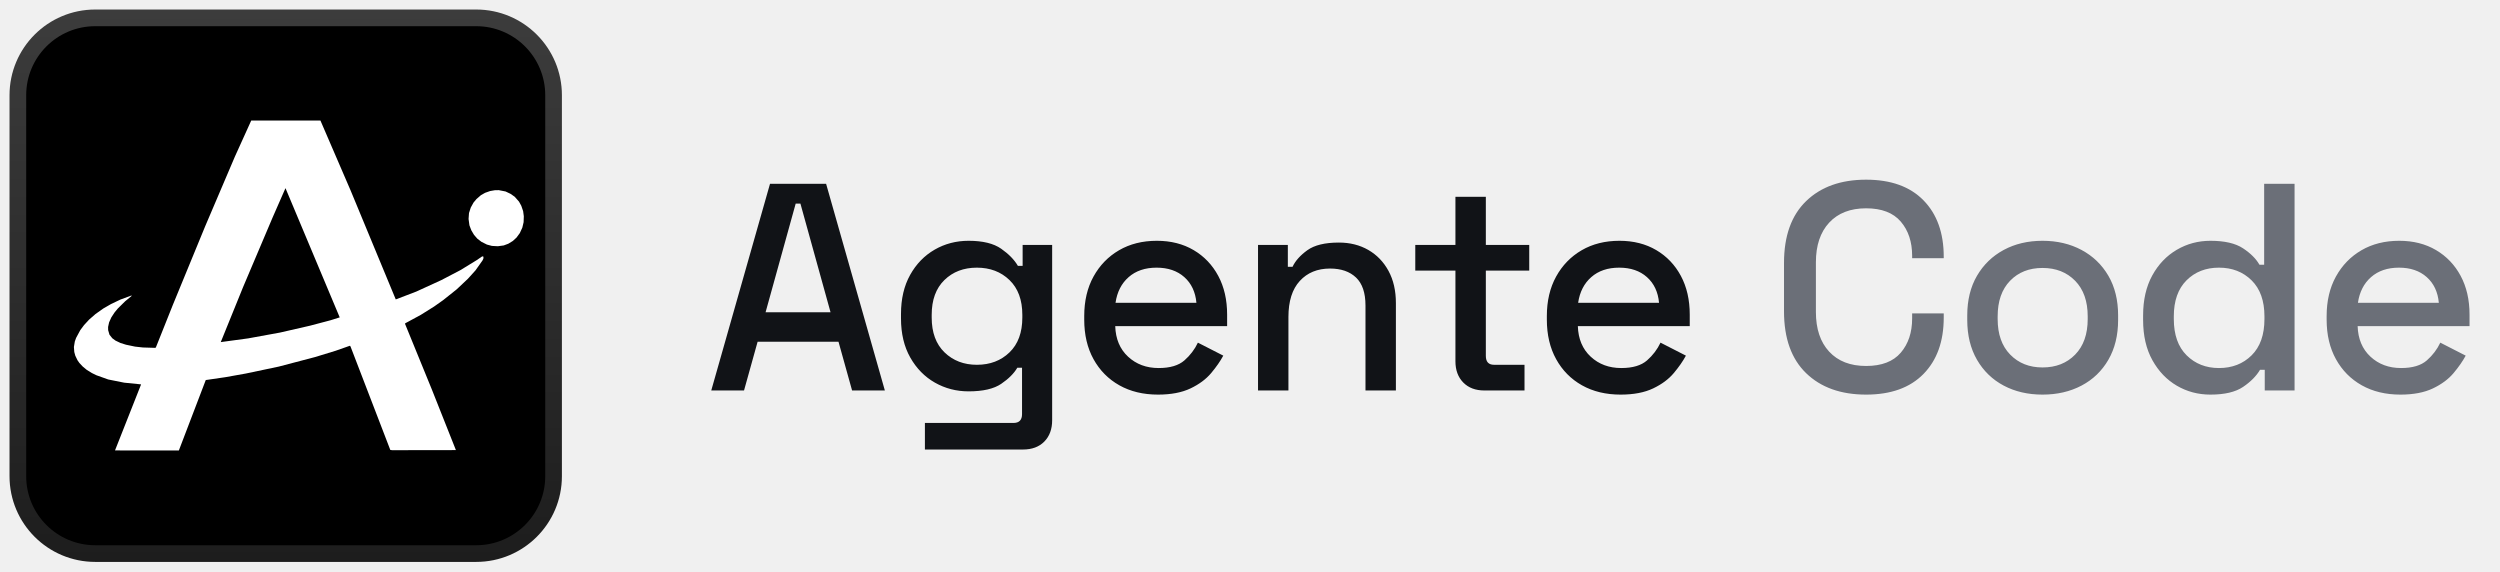
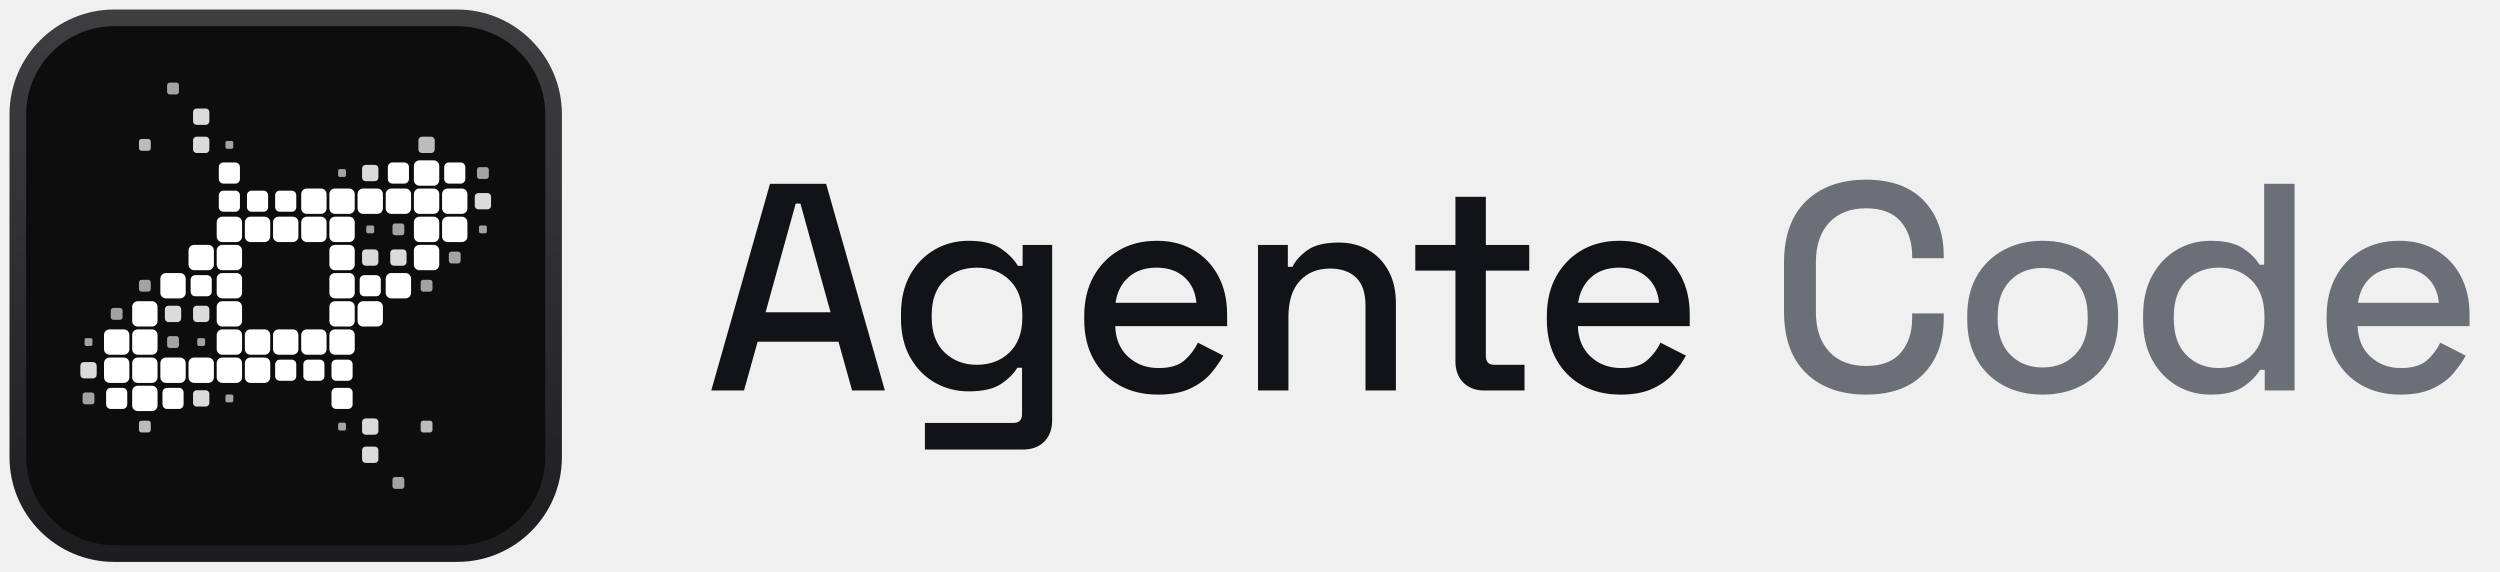
<svg xmlns="http://www.w3.org/2000/svg" width="525" height="120">
  <defs>
    <linearGradient id="rim" x1="0" y1="0" x2="0" y2="1" gradientUnits="userSpaceOnUse" gradientTransform="matrix(116 0 0 116 2 2)">
-       <stop offset="0" stop-color="#3c3c3c" />
-       <stop offset="1" stop-color="#1d1d1d" />
+       <stop offset="0" stop-color="#3e3e40" />
+       <stop offset="1" stop-color="#1d1d1f" />
    </linearGradient>
  </defs>
-   <path fill="url(#rim)" stroke="none" d="M 20 2 L 100 2 C 109.941 2 118 10.059 118 20 L 118 100 C 118 109.941 109.941 118 100 118 L 20 118 C 10.059 118 2 109.941 2 100 L 2 20 C 2 10.059 10.059 2 20 2 Z" />
-   <path fill="#000000" stroke="none" d="M 20 5.5 L 100 5.5 C 108.008 5.5 114.5 11.992 114.5 20 L 114.5 100 C 114.5 108.008 108.008 114.5 100 114.5 L 20 114.5 C 11.992 114.5 5.5 108.008 5.5 100 L 5.5 20 C 5.5 11.992 11.992 5.5 20 5.5 Z" />
-   <path fill="#ffffff" fill-rule="evenodd" stroke="none" d="M 52.76 25.31 L 67.29 25.31 L 73.65 40.05 L 83.11 62.88 L 87.42 61.23 L 92.68 58.82 L 96.7 56.72 L 100.14 54.61 L 101.2 53.88 L 101.39 53.83 L 101.53 53.92 L 101.51 54.31 L 101.33 54.69 L 99.86 56.77 L 98.28 58.52 L 95.93 60.74 L 93.06 63.03 L 91.15 64.38 L 88.37 66.12 L 85.12 67.88 L 85.05 67.99 L 90.68 81.77 L 95.74 94.52 L 82.34 94.54 L 81.96 94.48 L 73.65 72.87 L 73.54 72.64 L 73.44 72.62 L 70.48 73.66 L 66.17 74.98 L 58.52 76.99 L 51.63 78.44 L 47.32 79.21 L 43.21 79.81 L 37.56 94.6 L 24.15 94.59 L 29.63 80.72 L 26.08 80.36 L 22.73 79.69 L 20.24 78.8 L 19.28 78.33 L 18.23 77.68 L 17.39 76.99 L 16.67 76.22 L 16.27 75.65 L 15.81 74.69 L 15.6 73.92 L 15.52 72.87 L 15.71 71.72 L 15.98 70.96 L 16.86 69.33 L 17.64 68.28 L 18.71 67.12 L 20.05 65.95 L 21.67 64.8 L 23.3 63.86 L 25.31 62.9 L 27.61 62.05 L 27.64 62.15 L 26.27 63.28 L 24.74 64.79 L 24.07 65.6 L 23.38 66.65 L 22.91 67.7 L 22.7 68.66 L 22.71 69.33 L 22.99 70.29 L 23.59 71.04 L 24.26 71.53 L 25.31 72.03 L 26.46 72.39 L 28.37 72.79 L 30 72.97 L 32.58 73.05 L 32.73 72.97 L 36.28 64.07 L 43.09 47.51 L 49.33 32.88 Z M 59.95 39.51 L 57.24 45.69 L 51.03 60.33 L 46.36 71.84 L 52.11 71.06 L 58.8 69.84 L 65.12 68.39 L 69.43 67.25 L 71.34 66.65 Z M 103.89 39.95 L 104.74 39.93 L 106.17 40.21 L 107.22 40.71 L 108.09 41.32 L 108.99 42.34 L 109.47 43.21 L 109.86 44.35 L 110 45.41 L 109.96 46.65 L 109.69 47.8 L 109.16 48.95 L 108.47 49.89 L 107.7 50.6 L 106.75 51.18 L 105.79 51.54 L 104.55 51.71 L 103.3 51.64 L 102.25 51.36 L 101.1 50.78 L 100.24 50.12 L 99.55 49.33 L 98.98 48.37 L 98.58 47.32 L 98.4 45.98 L 98.49 44.74 L 98.86 43.59 L 99.44 42.54 L 100.05 41.81 L 101 40.98 L 101.87 40.49 L 102.92 40.12 Z" />
+   <path fill="url(#rim)" stroke="none" d="M 24 2 L 96 2 C 108.15 2 118 11.85 118 24 L 118 96 C 118 108.15 108.15 118 96 118 L 24 118 C 11.85 118 2 108.15 2 96 L 2 24 C 2 11.85 11.85 2 24 2 Z" />
+   <path fill="#0d0d0e" stroke="none" d="M 24 5.5 L 96 5.5 C 106.217 5.5 114.5 13.783 114.5 24 L 114.5 96 C 114.5 106.217 106.217 114.5 96 114.5 L 24 114.5 C 13.783 114.5 5.5 106.217 5.5 96 L 5.5 24 C 5.5 13.783 13.783 5.5 24 5.5 Z" />
+   <g transform="matrix(0.87 0 0 0.87 7.8 7.8)">
+     <path fill="#ffffff" fill-opacity="0.62" stroke="none" d="M 32 10.97 L 33.6 10.97 C 33.767 10.97 33.927 11.036 34.045 11.155 C 34.164 11.273 34.23 11.433 34.23 11.6 L 34.23 13.2 C 34.23 13.367 34.164 13.527 34.045 13.645 C 33.927 13.764 33.767 13.83 33.6 13.83 L 32 13.83 C 31.652 13.83 31.37 13.548 31.37 13.2 L 31.37 11.6 C 31.37 11.252 31.652 10.97 32 10.97 Z" />
+     <path fill="#ffffff" fill-opacity="0.85" stroke="none" d="M 38.5 17.23 L 40.7 17.23 C 41.18 17.23 41.57 17.62 41.57 18.1 L 41.57 20.3 C 41.57 20.78 41.18 21.17 40.7 21.17 L 38.5 21.17 C 38.02 21.17 37.63 20.78 37.63 20.3 L 37.63 18.1 C 37.63 17.62 38.02 17.23 38.5 17.23 Z" />
+     <path fill="#ffffff" fill-opacity="0.72" stroke="none" d="M 25.2 24.57 L 26.8 24.57 C 27.148 24.57 27.43 24.852 27.43 25.2 L 27.43 26.8 C 27.43 27.148 27.148 27.43 26.8 27.43 L 25.2 27.43 C 24.852 27.43 24.57 27.148 24.57 26.8 L 24.57 25.2 C 24.57 24.852 24.852 24.57 25.2 24.57 Z" />
+     <path fill="#ffffff" fill-opacity="0.85" stroke="none" d="M 38.5 24.03 L 40.7 24.03 C 41.18 24.03 41.57 24.42 41.57 24.9 L 41.57 27.1 C 41.57 27.58 41.18 27.97 40.7 27.97 L 38.5 27.97 C 38.02 27.97 37.63 27.58 37.63 27.1 L 37.63 24.9 C 37.63 24.42 38.02 24.03 38.5 24.03 Z" />
+     <path fill="#ffffff" fill-opacity="0.62" stroke="none" d="M 45.87 25.05 L 46.93 25.05 C 47.162 25.05 47.35 25.238 47.35 25.47 L 47.35 26.53 C 47.35 26.762 47.162 26.95 46.93 26.95 L 45.87 26.95 C 45.638 26.95 45.45 26.762 45.45 26.53 L 45.45 25.47 C 45.45 25.238 45.638 25.05 45.87 25.05 Z" />
+     <path fill="#ffffff" fill-opacity="0.72" stroke="none" d="M 92.9 24.03 L 95.1 24.03 C 95.331 24.03 95.552 24.122 95.715 24.285 C 95.878 24.448 95.97 24.669 95.97 24.9 L 95.97 27.1 C 95.97 27.331 95.878 27.552 95.715 27.715 C 95.552 27.878 95.331 27.97 95.1 27.97 L 92.9 27.97 C 92.669 27.97 92.448 27.878 92.285 27.715 C 92.122 27.552 92.03 27.331 92.03 27.1 L 92.03 24.9 C 92.03 24.669 92.122 24.448 92.285 24.285 C 92.448 24.122 92.669 24.03 92.9 24.03 Z" />
+     <path fill="#ffffff" stroke="none" d="M 44.97 30.25 L 47.83 30.25 C 48.449 30.25 48.95 30.751 48.95 31.37 L 48.95 34.23 C 48.95 34.849 48.449 35.35 47.83 35.35 L 44.97 35.35 C 44.351 35.35 43.85 34.849 43.85 34.23 L 43.85 31.37 C 43.85 30.751 44.351 30.25 44.97 30.25 Z" />
+     <path fill="#ffffff" fill-opacity="0.62" stroke="none" d="M 73.07 31.85 L 74.13 31.85 C 74.362 31.85 74.55 32.038 74.55 32.27 L 74.55 33.33 C 74.55 33.562 74.362 33.75 74.13 33.75 L 73.07 33.75 C 72.838 33.75 72.65 33.562 72.65 33.33 L 72.65 32.27 C 72.65 32.038 72.838 31.85 73.07 31.85 Z" />
+     <path fill="#ffffff" fill-opacity="0.85" stroke="none" d="M 79.3 30.83 L 81.5 30.83 C 81.731 30.83 81.952 30.922 82.115 31.085 C 82.278 31.248 82.37 31.469 82.37 31.7 L 82.37 33.9 C 82.37 34.131 82.278 34.352 82.115 34.515 C 81.952 34.678 81.731 34.77 81.5 34.77 L 79.3 34.77 C 79.069 34.77 78.848 34.678 78.685 34.515 C 78.522 34.352 78.43 34.131 78.43 33.9 L 78.43 31.7 C 78.43 31.469 78.522 31.248 78.685 31.085 C 78.848 30.922 79.069 30.83 79.3 30.83 Z" />
+     <path fill="#ffffff" stroke="none" d="M 85.77 30.25 L 88.63 30.25 C 88.927 30.25 89.212 30.368 89.422 30.578 C 89.632 30.788 89.75 31.073 89.75 31.37 L 89.75 34.23 C 89.75 34.527 89.632 34.812 89.422 35.022 C 89.212 35.232 88.927 35.35 88.63 35.35 L 85.77 35.35 C 85.473 35.35 85.188 35.232 84.978 35.022 C 84.768 34.812 84.65 34.527 84.65 34.23 L 84.65 31.37 C 84.65 31.073 84.768 30.788 84.978 30.578 C 85.188 30.368 85.473 30.25 85.77 30.25 Z" />
+     <path fill="#ffffff" stroke="none" d="M 92.29 29.74 L 95.71 29.74 C 96.456 29.74 97.06 30.344 97.06 31.09 L 97.06 34.51 C 97.06 35.256 96.456 35.86 95.71 35.86 L 92.29 35.86 C 91.544 35.86 90.94 35.256 90.94 34.51 L 90.94 31.09 C 90.94 30.344 91.544 29.74 92.29 29.74 Z" />
+     <path fill="#ffffff" stroke="none" d="M 99.37 30.25 L 102.23 30.25 C 102.527 30.25 102.812 30.368 103.022 30.578 C 103.232 30.788 103.35 31.073 103.35 31.37 L 103.35 34.23 C 103.35 34.527 103.232 34.812 103.022 35.022 C 102.812 35.232 102.527 35.35 102.23 35.35 L 99.37 35.35 C 99.073 35.35 98.788 35.232 98.578 35.022 C 98.368 34.812 98.25 34.527 98.25 34.23 L 98.25 31.37 C 98.25 31.073 98.368 30.788 98.578 30.578 C 98.788 30.368 99.073 30.25 99.37 30.25 Z" />
+     <path fill="#ffffff" fill-opacity="0.62" stroke="none" d="M 106.8 31.37 L 108.4 31.37 C 108.748 31.37 109.03 31.652 109.03 32 L 109.03 33.6 C 109.03 33.948 108.748 34.23 108.4 34.23 L 106.8 34.23 C 106.452 34.23 106.17 33.948 106.17 33.6 L 106.17 32 C 106.17 31.652 106.452 31.37 106.8 31.37 Z" />
+     <path fill="#ffffff" stroke="none" d="M 44.97 37.05 L 47.83 37.05 C 48.449 37.05 48.95 37.551 48.95 38.17 L 48.95 41.03 C 48.95 41.649 48.449 42.15 47.83 42.15 L 44.97 42.15 C 44.351 42.15 43.85 41.649 43.85 41.03 L 43.85 38.17 C 43.85 37.551 44.351 37.05 44.97 37.05 Z" />
+     <path fill="#ffffff" stroke="none" d="M 51.77 37.05 L 54.63 37.05 C 55.249 37.05 55.75 37.551 55.75 38.17 L 55.75 41.03 C 55.75 41.649 55.249 42.15 54.63 42.15 L 51.77 42.15 C 51.151 42.15 50.65 41.649 50.65 41.03 L 50.65 38.17 C 50.65 37.551 51.151 37.05 51.77 37.05 Z" />
+     <path fill="#ffffff" stroke="none" d="M 58.57 37.05 L 61.43 37.05 C 62.049 37.05 62.55 37.551 62.55 38.17 L 62.55 41.03 C 62.55 41.649 62.049 42.15 61.43 42.15 L 58.57 42.15 C 57.951 42.15 57.45 41.649 57.45 41.03 L 57.45 38.17 C 57.45 37.551 57.951 37.05 58.57 37.05 Z" />
+     <path fill="#ffffff" stroke="none" d="M 65.09 36.54 L 68.51 36.54 C 69.256 36.54 69.86 37.144 69.86 37.89 L 69.86 41.31 C 69.86 42.056 69.256 42.66 68.51 42.66 L 65.09 42.66 C 64.732 42.66 64.389 42.518 64.135 42.265 C 63.882 42.011 63.74 41.668 63.74 41.31 L 63.74 37.89 C 63.74 37.532 63.882 37.189 64.135 36.935 C 64.389 36.682 64.732 36.54 65.09 36.54 Z" />
+     <path fill="#ffffff" stroke="none" d="M 71.89 36.54 L 75.31 36.54 C 76.056 36.54 76.66 37.144 76.66 37.89 L 76.66 41.31 C 76.66 42.056 76.056 42.66 75.31 42.66 L 71.89 42.66 C 71.144 42.66 70.54 42.056 70.54 41.31 L 70.54 37.89 C 70.54 37.144 71.144 36.54 71.89 36.54 Z" />
+     <path fill="#ffffff" stroke="none" d="M 78.69 36.54 L 82.11 36.54 C 82.856 36.54 83.46 37.144 83.46 37.89 L 83.46 41.31 C 83.46 42.056 82.856 42.66 82.11 42.66 L 78.69 42.66 C 77.944 42.66 77.34 42.056 77.34 41.31 L 77.34 37.89 C 77.34 37.144 77.944 36.54 78.69 36.54 Z" />
+     <path fill="#ffffff" stroke="none" d="M 85.49 36.54 L 88.91 36.54 C 89.656 36.54 90.26 37.144 90.26 37.89 L 90.26 41.31 C 90.26 42.056 89.656 42.66 88.91 42.66 L 85.49 42.66 C 84.744 42.66 84.14 42.056 84.14 41.31 L 84.14 37.89 C 84.14 37.144 84.744 36.54 85.49 36.54 Z" />
+     <path fill="#ffffff" stroke="none" d="M 92.29 36.54 L 95.71 36.54 C 96.456 36.54 97.06 37.144 97.06 37.89 L 97.06 41.31 C 97.06 42.056 96.456 42.66 95.71 42.66 L 92.29 42.66 C 91.544 42.66 90.94 42.056 90.94 41.31 L 90.94 37.89 C 90.94 37.144 91.544 36.54 92.29 36.54 Z" />
+     <path fill="#ffffff" stroke="none" d="M 99.09 36.54 L 102.51 36.54 C 103.256 36.54 103.86 37.144 103.86 37.89 L 103.86 41.31 C 103.86 42.056 103.256 42.66 102.51 42.66 L 99.09 42.66 C 98.344 42.66 97.74 42.056 97.74 41.31 L 97.74 37.89 C 97.74 37.144 98.344 36.54 99.09 36.54 Z" />
+     <path fill="#ffffff" fill-opacity="0.85" stroke="none" d="M 106.5 37.63 L 108.7 37.63 C 108.931 37.63 109.152 37.722 109.315 37.885 C 109.478 38.048 109.57 38.269 109.57 38.5 L 109.57 40.7 C 109.57 40.931 109.478 41.152 109.315 41.315 C 109.152 41.478 108.931 41.57 108.7 41.57 L 106.5 41.57 C 106.269 41.57 106.048 41.478 105.885 41.315 C 105.722 41.152 105.63 40.931 105.63 40.7 L 105.63 38.5 C 105.63 38.269 105.722 38.048 105.885 37.885 C 106.048 37.722 106.269 37.63 106.5 37.63 Z" />
+     <path fill="#ffffff" stroke="none" d="M 44.69 43.34 L 48.11 43.34 C 48.856 43.34 49.46 43.944 49.46 44.69 L 49.46 48.11 C 49.46 48.856 48.856 49.46 48.11 49.46 L 44.69 49.46 C 43.944 49.46 43.34 48.856 43.34 48.11 L 43.34 44.69 C 43.34 43.944 43.944 43.34 44.69 43.34 Z" />
+     <path fill="#ffffff" stroke="none" d="M 51.49 43.34 L 54.91 43.34 C 55.656 43.34 56.26 43.944 56.26 44.69 L 56.26 48.11 C 56.26 48.856 55.656 49.46 54.91 49.46 L 51.49 49.46 C 50.744 49.46 50.14 48.856 50.14 48.11 L 50.14 44.69 C 50.14 43.944 50.744 43.34 51.49 43.34 Z" />
+     <path fill="#ffffff" stroke="none" d="M 58.29 43.34 L 61.71 43.34 C 62.456 43.34 63.06 43.944 63.06 44.69 L 63.06 48.11 C 63.06 48.856 62.456 49.46 61.71 49.46 L 58.29 49.46 C 57.544 49.46 56.94 48.856 56.94 48.11 L 56.94 44.69 C 56.94 43.944 57.544 43.34 58.29 43.34 Z" />
+     <path fill="#ffffff" stroke="none" d="M 65.09 43.34 L 68.51 43.34 C 69.256 43.34 69.86 43.944 69.86 44.69 L 69.86 48.11 C 69.86 48.856 69.256 49.46 68.51 49.46 L 65.09 49.46 C 64.732 49.46 64.389 49.318 64.135 49.065 C 63.882 48.811 63.74 48.468 63.74 48.11 L 63.74 44.69 C 63.74 44.332 63.882 43.989 64.135 43.735 C 64.389 43.482 64.732 43.34 65.09 43.34 Z" />
+     <path fill="#ffffff" stroke="none" d="M 71.89 43.34 L 75.31 43.34 C 76.056 43.34 76.66 43.944 76.66 44.69 L 76.66 48.11 C 76.66 48.856 76.056 49.46 75.31 49.46 L 71.89 49.46 C 71.144 49.46 70.54 48.856 70.54 48.11 L 70.54 44.69 C 70.54 43.944 71.144 43.34 71.89 43.34 Z" />
+     <path fill="#ffffff" fill-opacity="0.62" stroke="none" d="M 79.87 45.45 L 80.93 45.45 C 81.162 45.45 81.35 45.638 81.35 45.87 L 81.35 46.93 C 81.35 47.162 81.162 47.35 80.93 47.35 L 79.87 47.35 C 79.638 47.35 79.45 47.162 79.45 46.93 L 79.45 45.87 C 79.45 45.638 79.638 45.45 79.87 45.45 Z" />
+     <path fill="#ffffff" fill-opacity="0.62" stroke="none" d="M 86.4 44.97 L 88 44.97 C 88.348 44.97 88.63 45.252 88.63 45.6 L 88.63 47.2 C 88.63 47.548 88.348 47.83 88 47.83 L 86.4 47.83 C 86.052 47.83 85.77 47.548 85.77 47.2 L 85.77 45.6 C 85.77 45.252 86.052 44.97 86.4 44.97 Z" />
+     <path fill="#ffffff" stroke="none" d="M 92.29 43.34 L 95.71 43.34 C 96.456 43.34 97.06 43.944 97.06 44.69 L 97.06 48.11 C 97.06 48.856 96.456 49.46 95.71 49.46 L 92.29 49.46 C 91.544 49.46 90.94 48.856 90.94 48.11 L 90.94 44.69 C 90.94 43.944 91.544 43.34 92.29 43.34 Z" />
+     <path fill="#ffffff" stroke="none" d="M 99.09 43.34 L 102.51 43.34 C 103.256 43.34 103.86 43.944 103.86 44.69 L 103.86 48.11 C 103.86 48.856 103.256 49.46 102.51 49.46 L 99.09 49.46 C 98.344 49.46 97.74 48.856 97.74 48.11 L 97.74 44.69 C 97.74 43.944 98.344 43.34 99.09 43.34 Z" />
+     <path fill="#ffffff" fill-opacity="0.62" stroke="none" d="M 107.07 45.45 L 108.13 45.45 C 108.362 45.45 108.55 45.638 108.55 45.87 L 108.55 46.93 C 108.55 47.162 108.362 47.35 108.13 47.35 L 107.07 47.35 C 106.838 47.35 106.65 47.162 106.65 46.93 L 106.65 45.87 C 106.65 45.638 106.838 45.45 107.07 45.45 Z" />
+     <path fill="#ffffff" stroke="none" d="M 37.89 50.14 L 41.31 50.14 C 42.056 50.14 42.66 50.744 42.66 51.49 L 42.66 54.91 C 42.66 55.656 42.056 56.26 41.31 56.26 L 37.89 56.26 C 37.144 56.26 36.54 55.656 36.54 54.91 L 36.54 51.49 C 36.54 50.744 37.144 50.14 37.89 50.14 Z" />
+     <path fill="#ffffff" stroke="none" d="M 44.69 50.14 L 48.11 50.14 C 48.856 50.14 49.46 50.744 49.46 51.49 L 49.46 54.91 C 49.46 55.656 48.856 56.26 48.11 56.26 L 44.69 56.26 C 43.944 56.26 43.34 55.656 43.34 54.91 L 43.34 51.49 C 43.34 50.744 43.944 50.14 44.69 50.14 Z" />
+     <path fill="#ffffff" stroke="none" d="M 71.89 50.14 L 75.31 50.14 C 76.056 50.14 76.66 50.744 76.66 51.49 L 76.66 54.91 C 76.66 55.656 76.056 56.26 75.31 56.26 L 71.89 56.26 C 71.144 56.26 70.54 55.656 70.54 54.91 L 70.54 51.49 C 70.54 50.744 71.144 50.14 71.89 50.14 Z" />
+     <path fill="#ffffff" fill-opacity="0.85" stroke="none" d="M 79.3 51.23 L 81.5 51.23 C 81.731 51.23 81.952 51.322 82.115 51.485 C 82.278 51.648 82.37 51.869 82.37 52.1 L 82.37 54.3 C 82.37 54.531 82.278 54.752 82.115 54.915 C 81.952 55.078 81.731 55.17 81.5 55.17 L 79.3 55.17 C 79.069 55.17 78.848 55.078 78.685 54.915 C 78.522 54.752 78.43 54.531 78.43 54.3 L 78.43 52.1 C 78.43 51.869 78.522 51.648 78.685 51.485 C 78.848 51.322 79.069 51.23 79.3 51.23 Z" />
+     <path fill="#ffffff" fill-opacity="0.85" stroke="none" d="M 86.1 51.23 L 88.3 51.23 C 88.531 51.23 88.752 51.322 88.915 51.485 C 89.078 51.648 89.17 51.869 89.17 52.1 L 89.17 54.3 C 89.17 54.531 89.078 54.752 88.915 54.915 C 88.752 55.078 88.531 55.17 88.3 55.17 L 86.1 55.17 C 85.869 55.17 85.648 55.078 85.485 54.915 C 85.322 54.752 85.23 54.531 85.23 54.3 L 85.23 52.1 C 85.23 51.869 85.322 51.648 85.485 51.485 C 85.648 51.322 85.869 51.23 86.1 51.23 Z" />
+     <path fill="#ffffff" stroke="none" d="M 92.29 50.14 L 95.71 50.14 C 96.456 50.14 97.06 50.744 97.06 51.49 L 97.06 54.91 C 97.06 55.656 96.456 56.26 95.71 56.26 L 92.29 56.26 C 91.544 56.26 90.94 55.656 90.94 54.91 L 90.94 51.49 C 90.94 50.744 91.544 50.14 92.29 50.14 Z" />
+     <path fill="#ffffff" fill-opacity="0.62" stroke="none" d="M 100 51.77 L 101.6 51.77 C 101.948 51.77 102.23 52.052 102.23 52.4 L 102.23 54 C 102.23 54.348 101.948 54.63 101.6 54.63 L 100 54.63 C 99.652 54.63 99.37 54.348 99.37 54 L 99.37 52.4 C 99.37 52.052 99.652 51.77 100 51.77 Z" />
+     <path fill="#ffffff" fill-opacity="0.62" stroke="none" d="M 25.2 58.57 L 26.8 58.57 C 27.148 58.57 27.43 58.852 27.43 59.2 L 27.43 60.8 C 27.43 61.148 27.148 61.43 26.8 61.43 L 25.2 61.43 C 24.852 61.43 24.57 61.148 24.57 60.8 L 24.57 59.2 C 24.57 58.852 24.852 58.57 25.2 58.57 Z" />
+     <path fill="#ffffff" stroke="none" d="M 31.09 56.94 L 34.51 56.94 C 35.256 56.94 35.86 57.544 35.86 58.29 L 35.86 61.71 C 35.86 62.456 35.256 63.06 34.51 63.06 L 31.09 63.06 C 30.344 63.06 29.74 62.456 29.74 61.71 L 29.74 58.29 C 29.74 57.544 30.344 56.94 31.09 56.94 Z" />
+     <path fill="#ffffff" stroke="none" d="M 38.17 57.45 L 41.03 57.45 C 41.649 57.45 42.15 57.951 42.15 58.57 L 42.15 61.43 C 42.15 62.049 41.649 62.55 41.03 62.55 L 38.17 62.55 C 37.551 62.55 37.05 62.049 37.05 61.43 L 37.05 58.57 C 37.05 57.951 37.551 57.45 38.17 57.45 Z" />
+     <path fill="#ffffff" stroke="none" d="M 44.69 56.94 L 48.11 56.94 C 48.856 56.94 49.46 57.544 49.46 58.29 L 49.46 61.71 C 49.46 62.456 48.856 63.06 48.11 63.06 L 44.69 63.06 C 43.944 63.06 43.34 62.456 43.34 61.71 L 43.34 58.29 C 43.34 57.544 43.944 56.94 44.69 56.94 Z" />
+     <path fill="#ffffff" stroke="none" d="M 71.89 56.94 L 75.31 56.94 C 76.056 56.94 76.66 57.544 76.66 58.29 L 76.66 61.71 C 76.66 62.456 76.056 63.06 75.31 63.06 L 71.89 63.06 C 71.144 63.06 70.54 62.456 70.54 61.71 L 70.54 58.29 C 70.54 57.544 71.144 56.94 71.89 56.94 Z" />
+     <path fill="#ffffff" stroke="none" d="M 78.97 57.45 L 81.83 57.45 C 82.127 57.45 82.412 57.568 82.622 57.778 C 82.832 57.988 82.95 58.273 82.95 58.57 L 82.95 61.43 C 82.95 61.727 82.832 62.012 82.622 62.222 C 82.412 62.432 82.127 62.55 81.83 62.55 L 78.97 62.55 C 78.673 62.55 78.388 62.432 78.178 62.222 C 77.968 62.012 77.85 61.727 77.85 61.43 L 77.85 58.57 C 77.85 58.273 77.968 57.988 78.178 57.778 C 78.388 57.568 78.673 57.45 78.97 57.45 Z" />
+     <path fill="#ffffff" stroke="none" d="M 85.49 56.94 L 88.91 56.94 C 89.656 56.94 90.26 57.544 90.26 58.29 L 90.26 61.71 C 90.26 62.456 89.656 63.06 88.91 63.06 L 85.49 63.06 C 84.744 63.06 84.14 62.456 84.14 61.71 L 84.14 58.29 C 84.14 57.544 84.744 56.94 85.49 56.94 Z" />
+     <path fill="#ffffff" fill-opacity="0.62" stroke="none" d="M 93.2 58.57 L 94.8 58.57 C 95.148 58.57 95.43 58.852 95.43 59.2 L 95.43 60.8 C 95.43 61.148 95.148 61.43 94.8 61.43 L 93.2 61.43 C 92.852 61.43 92.57 61.148 92.57 60.8 L 92.57 59.2 C 92.57 58.852 92.852 58.57 93.2 58.57 Z" />
+     <path fill="#ffffff" fill-opacity="0.62" stroke="none" d="M 18.4 65.37 L 20 65.37 C 20.348 65.37 20.63 65.652 20.63 66 L 20.63 67.6 C 20.63 67.948 20.348 68.23 20 68.23 L 18.4 68.23 C 18.052 68.23 17.77 67.948 17.77 67.6 L 17.77 66 C 17.77 65.652 18.052 65.37 18.4 65.37 Z" />
+     <path fill="#ffffff" stroke="none" d="M 24.29 63.74 L 27.71 63.74 C 28.068 63.74 28.411 63.882 28.665 64.135 C 28.918 64.389 29.06 64.732 29.06 65.09 L 29.06 68.51 C 29.06 69.256 28.456 69.86 27.71 69.86 L 24.29 69.86 C 23.544 69.86 22.94 69.256 22.94 68.51 L 22.94 65.09 C 22.94 64.732 23.082 64.389 23.335 64.135 C 23.589 63.882 23.932 63.74 24.29 63.74 Z" />
+     <path fill="#ffffff" fill-opacity="0.85" stroke="none" d="M 31.7 64.83 L 33.9 64.83 C 34.131 64.83 34.352 64.922 34.515 65.085 C 34.678 65.248 34.77 65.469 34.77 65.7 L 34.77 67.9 C 34.77 68.131 34.678 68.352 34.515 68.515 C 34.352 68.678 34.131 68.77 33.9 68.77 L 31.7 68.77 C 31.469 68.77 31.248 68.678 31.085 68.515 C 30.922 68.352 30.83 68.131 30.83 67.9 L 30.83 65.7 C 30.83 65.469 30.922 65.248 31.085 65.085 C 31.248 64.922 31.469 64.83 31.7 64.83 Z" />
+     <path fill="#ffffff" fill-opacity="0.85" stroke="none" d="M 38.5 64.83 L 40.7 64.83 C 40.931 64.83 41.152 64.922 41.315 65.085 C 41.478 65.248 41.57 65.469 41.57 65.7 L 41.57 67.9 C 41.57 68.131 41.478 68.352 41.315 68.515 C 41.152 68.678 40.931 68.77 40.7 68.77 L 38.5 68.77 C 38.269 68.77 38.048 68.678 37.885 68.515 C 37.722 68.352 37.63 68.131 37.63 67.9 L 37.63 65.7 C 37.63 65.469 37.722 65.248 37.885 65.085 C 38.048 64.922 38.269 64.83 38.5 64.83 Z" />
+     <path fill="#ffffff" stroke="none" d="M 44.69 63.74 L 48.11 63.74 C 48.468 63.74 48.811 63.882 49.065 64.135 C 49.318 64.389 49.46 64.732 49.46 65.09 L 49.46 68.51 C 49.46 69.256 48.856 69.86 48.11 69.86 L 44.69 69.86 C 43.944 69.86 43.34 69.256 43.34 68.51 L 43.34 65.09 C 43.34 64.732 43.482 64.389 43.735 64.135 C 43.989 63.882 44.332 63.74 44.69 63.74 Z" />
+     <path fill="#ffffff" stroke="none" d="M 71.89 63.74 L 75.31 63.74 C 75.668 63.74 76.011 63.882 76.265 64.135 C 76.518 64.389 76.66 64.732 76.66 65.09 L 76.66 68.51 C 76.66 69.256 76.056 69.86 75.31 69.86 L 71.89 69.86 C 71.144 69.86 70.54 69.256 70.54 68.51 L 70.54 65.09 C 70.54 64.732 70.682 64.389 70.935 64.135 C 71.189 63.882 71.532 63.74 71.89 63.74 Z" />
+     <path fill="#ffffff" stroke="none" d="M 78.69 63.74 L 82.11 63.74 C 82.468 63.74 82.811 63.882 83.065 64.135 C 83.318 64.389 83.46 64.732 83.46 65.09 L 83.46 68.51 C 83.46 69.256 82.856 69.86 82.11 69.86 L 78.69 69.86 C 77.944 69.86 77.34 69.256 77.34 68.51 L 77.34 65.09 C 77.34 64.732 77.482 64.389 77.735 64.135 C 77.989 63.882 78.332 63.74 78.69 63.74 Z" />
+     <path fill="#ffffff" fill-opacity="0.62" stroke="none" d="M 11.87 72.65 L 12.93 72.65 C 13.162 72.65 13.35 72.838 13.35 73.07 L 13.35 74.13 C 13.35 74.362 13.162 74.55 12.93 74.55 L 11.87 74.55 C 11.638 74.55 11.45 74.362 11.45 74.13 L 11.45 73.07 C 11.45 72.838 11.638 72.65 11.87 72.65 Z" />
+     <path fill="#ffffff" stroke="none" d="M 17.49 70.54 L 20.91 70.54 C 21.656 70.54 22.26 71.144 22.26 71.89 L 22.26 75.31 C 22.26 76.056 21.656 76.66 20.91 76.66 L 17.49 76.66 C 16.744 76.66 16.14 76.056 16.14 75.31 L 16.14 71.89 C 16.14 71.144 16.744 70.54 17.49 70.54 Z" />
+     <path fill="#ffffff" stroke="none" d="M 24.29 70.54 L 27.71 70.54 C 28.456 70.54 29.06 71.144 29.06 71.89 L 29.06 75.31 C 29.06 76.056 28.456 76.66 27.71 76.66 L 24.29 76.66 C 23.544 76.66 22.94 76.056 22.94 75.31 L 22.94 71.89 C 22.94 71.144 23.544 70.54 24.29 70.54 Z" />
+     <path fill="#ffffff" fill-opacity="0.62" stroke="none" d="M 32 72.17 L 33.6 72.17 C 33.948 72.17 34.23 72.452 34.23 72.8 L 34.23 74.4 C 34.23 74.748 33.948 75.03 33.6 75.03 L 32 75.03 C 31.652 75.03 31.37 74.748 31.37 74.4 L 31.37 72.8 C 31.37 72.452 31.652 72.17 32 72.17 Z" />
+     <path fill="#ffffff" fill-opacity="0.62" stroke="none" d="M 39.07 72.65 L 40.13 72.65 C 40.362 72.65 40.55 72.838 40.55 73.07 L 40.55 74.13 C 40.55 74.362 40.362 74.55 40.13 74.55 L 39.07 74.55 C 38.838 74.55 38.65 74.362 38.65 74.13 L 38.65 73.07 C 38.65 72.838 38.838 72.65 39.07 72.65 Z" />
+     <path fill="#ffffff" stroke="none" d="M 44.69 70.54 L 48.11 70.54 C 48.856 70.54 49.46 71.144 49.46 71.89 L 49.46 75.31 C 49.46 76.056 48.856 76.66 48.11 76.66 L 44.69 76.66 C 43.944 76.66 43.34 76.056 43.34 75.31 L 43.34 71.89 C 43.34 71.144 43.944 70.54 44.69 70.54 Z" />
+     <path fill="#ffffff" stroke="none" d="M 51.49 70.54 L 54.91 70.54 C 55.656 70.54 56.26 71.144 56.26 71.89 L 56.26 75.31 C 56.26 76.056 55.656 76.66 54.91 76.66 L 51.49 76.66 C 50.744 76.66 50.14 76.056 50.14 75.31 L 50.14 71.89 C 50.14 71.144 50.744 70.54 51.49 70.54 Z" />
+     <path fill="#ffffff" stroke="none" d="M 58.29 70.54 L 61.71 70.54 C 62.456 70.54 63.06 71.144 63.06 71.89 L 63.06 75.31 C 63.06 76.056 62.456 76.66 61.71 76.66 L 58.29 76.66 C 57.544 76.66 56.94 76.056 56.94 75.31 L 56.94 71.89 C 56.94 71.144 57.544 70.54 58.29 70.54 Z" />
+     <path fill="#ffffff" stroke="none" d="M 65.09 70.54 L 68.51 70.54 C 69.256 70.54 69.86 71.144 69.86 71.89 L 69.86 75.31 C 69.86 76.056 69.256 76.66 68.51 76.66 L 65.09 76.66 C 64.732 76.66 64.389 76.518 64.135 76.265 C 63.882 76.011 63.74 75.668 63.74 75.31 L 63.74 71.89 C 63.74 71.532 63.882 71.189 64.135 70.935 C 64.389 70.682 64.732 70.54 65.09 70.54 Z" />
+     <path fill="#ffffff" stroke="none" d="M 71.89 70.54 L 75.31 70.54 C 76.056 70.54 76.66 71.144 76.66 71.89 L 76.66 75.31 C 76.66 76.056 76.056 76.66 75.31 76.66 L 71.89 76.66 C 71.144 76.66 70.54 76.056 70.54 75.31 L 70.54 71.89 C 70.54 71.144 71.144 70.54 71.89 70.54 Z" />
+     <path fill="#ffffff" fill-opacity="0.85" stroke="none" d="M 11.3 78.43 L 13.5 78.43 C 13.731 78.43 13.952 78.522 14.115 78.685 C 14.278 78.848 14.37 79.069 14.37 79.3 L 14.37 81.5 C 14.37 81.731 14.278 81.952 14.115 82.115 C 13.952 82.278 13.731 82.37 13.5 82.37 L 11.3 82.37 C 11.069 82.37 10.848 82.278 10.685 82.115 C 10.522 81.952 10.43 81.731 10.43 81.5 L 10.43 79.3 C 10.43 79.069 10.522 78.848 10.685 78.685 C 10.848 78.522 11.069 78.43 11.3 78.43 Z" />
+     <path fill="#ffffff" stroke="none" d="M 17.49 77.34 L 20.91 77.34 C 21.656 77.34 22.26 77.944 22.26 78.69 L 22.26 82.11 C 22.26 82.856 21.656 83.46 20.91 83.46 L 17.49 83.46 C 16.744 83.46 16.14 82.856 16.14 82.11 L 16.14 78.69 C 16.14 77.944 16.744 77.34 17.49 77.34 Z" />
+     <path fill="#ffffff" stroke="none" d="M 24.29 77.34 L 27.71 77.34 C 28.456 77.34 29.06 77.944 29.06 78.69 L 29.06 82.11 C 29.06 82.856 28.456 83.46 27.71 83.46 L 24.29 83.46 C 23.544 83.46 22.94 82.856 22.94 82.11 L 22.94 78.69 C 22.94 77.944 23.544 77.34 24.29 77.34 Z" />
+     <path fill="#ffffff" stroke="none" d="M 31.09 77.34 L 34.51 77.34 C 35.256 77.34 35.86 77.944 35.86 78.69 L 35.86 82.11 C 35.86 82.856 35.256 83.46 34.51 83.46 L 31.09 83.46 C 30.344 83.46 29.74 82.856 29.74 82.11 L 29.74 78.69 C 29.74 77.944 30.344 77.34 31.09 77.34 Z" />
+     <path fill="#ffffff" stroke="none" d="M 37.89 77.34 L 41.31 77.34 C 42.056 77.34 42.66 77.944 42.66 78.69 L 42.66 82.11 C 42.66 82.856 42.056 83.46 41.31 83.46 L 37.89 83.46 C 37.144 83.46 36.54 82.856 36.54 82.11 L 36.54 78.69 C 36.54 77.944 37.144 77.34 37.89 77.34 Z" />
+     <path fill="#ffffff" stroke="none" d="M 44.69 77.34 L 48.11 77.34 C 48.856 77.34 49.46 77.944 49.46 78.69 L 49.46 82.11 C 49.46 82.856 48.856 83.46 48.11 83.46 L 44.69 83.46 C 43.944 83.46 43.34 82.856 43.34 82.11 L 43.34 78.69 C 43.34 77.944 43.944 77.34 44.69 77.34 Z" />
+     <path fill="#ffffff" stroke="none" d="M 51.49 77.34 L 54.91 77.34 C 55.656 77.34 56.26 77.944 56.26 78.69 L 56.26 82.11 C 56.26 82.856 55.656 83.46 54.91 83.46 L 51.49 83.46 C 50.744 83.46 50.14 82.856 50.14 82.11 L 50.14 78.69 C 50.14 77.944 50.744 77.34 51.49 77.34 Z" />
+     <path fill="#ffffff" stroke="none" d="M 58.57 77.85 L 61.43 77.85 C 61.727 77.85 62.012 77.968 62.222 78.178 C 62.432 78.388 62.55 78.673 62.55 78.97 L 62.55 81.83 C 62.55 82.127 62.432 82.412 62.222 82.622 C 62.012 82.832 61.727 82.95 61.43 82.95 L 58.57 82.95 C 58.273 82.95 57.988 82.832 57.778 82.622 C 57.568 82.412 57.45 82.127 57.45 81.83 L 57.45 78.97 C 57.45 78.673 57.568 78.388 57.778 78.178 C 57.988 77.968 58.273 77.85 58.57 77.85 Z" />
+     <path fill="#ffffff" stroke="none" d="M 65.37 77.85 L 68.23 77.85 C 68.527 77.85 68.812 77.968 69.022 78.178 C 69.232 78.388 69.35 78.673 69.35 78.97 L 69.35 81.83 C 69.35 82.127 69.232 82.412 69.022 82.622 C 68.812 82.832 68.527 82.95 68.23 82.95 L 65.37 82.95 C 65.073 82.95 64.788 82.832 64.578 82.622 C 64.368 82.412 64.25 82.127 64.25 81.83 L 64.25 78.97 C 64.25 78.673 64.368 78.388 64.578 78.178 C 64.788 77.968 65.073 77.85 65.37 77.85 Z" />
+     <path fill="#ffffff" stroke="none" d="M 72.17 77.85 L 75.03 77.85 C 75.327 77.85 75.612 77.968 75.822 78.178 C 76.032 78.388 76.15 78.673 76.15 78.97 L 76.15 81.83 C 76.15 82.127 76.032 82.412 75.822 82.622 C 75.612 82.832 75.327 82.95 75.03 82.95 L 72.17 82.95 C 71.873 82.95 71.588 82.832 71.378 82.622 C 71.168 82.412 71.05 82.127 71.05 81.83 L 71.05 78.97 C 71.05 78.673 71.168 78.388 71.378 78.178 C 71.588 77.968 71.873 77.85 72.17 77.85 Z" />
+     <path fill="#ffffff" fill-opacity="0.62" stroke="none" d="M 11.6 85.77 L 13.2 85.77 C 13.548 85.77 13.83 86.052 13.83 86.4 L 13.83 88 C 13.83 88.348 13.548 88.63 13.2 88.63 L 11.6 88.63 C 11.252 88.63 10.97 88.348 10.97 88 L 10.97 86.4 C 10.97 86.052 11.252 85.77 11.6 85.77 Z" />
+     <path fill="#ffffff" stroke="none" d="M 17.77 84.65 L 20.63 84.65 C 20.927 84.65 21.212 84.768 21.422 84.978 C 21.632 85.188 21.75 85.473 21.75 85.77 L 21.75 88.63 C 21.75 88.927 21.632 89.212 21.422 89.422 C 21.212 89.632 20.927 89.75 20.63 89.75 L 17.77 89.75 C 17.473 89.75 17.188 89.632 16.978 89.422 C 16.768 89.212 16.65 88.927 16.65 88.63 L 16.65 85.77 C 16.65 85.473 16.768 85.188 16.978 84.978 C 17.188 84.768 17.473 84.65 17.77 84.65 Z" />
+     <path fill="#ffffff" stroke="none" d="M 24.29 84.14 L 27.71 84.14 C 28.456 84.14 29.06 84.744 29.06 85.49 L 29.06 88.91 C 29.06 89.656 28.456 90.26 27.71 90.26 L 24.29 90.26 C 23.544 90.26 22.94 89.656 22.94 88.91 L 22.94 85.49 C 22.94 84.744 23.544 84.14 24.29 84.14 Z" />
+     <path fill="#ffffff" stroke="none" d="M 31.37 84.65 L 34.23 84.65 C 34.527 84.65 34.812 84.768 35.022 84.978 C 35.232 85.188 35.35 85.473 35.35 85.77 L 35.35 88.63 C 35.35 88.927 35.232 89.212 35.022 89.422 C 34.812 89.632 34.527 89.75 34.23 89.75 L 31.37 89.75 C 31.073 89.75 30.788 89.632 30.578 89.422 C 30.368 89.212 30.25 88.927 30.25 88.63 L 30.25 85.77 C 30.25 85.473 30.368 85.188 30.578 84.978 C 30.788 84.768 31.073 84.65 31.37 84.65 Z" />
+     <path fill="#ffffff" fill-opacity="0.85" stroke="none" d="M 38.5 85.23 L 40.7 85.23 C 40.931 85.23 41.152 85.322 41.315 85.485 C 41.478 85.648 41.57 85.869 41.57 86.1 L 41.57 88.3 C 41.57 88.531 41.478 88.752 41.315 88.915 C 41.152 89.078 40.931 89.17 40.7 89.17 L 38.5 89.17 C 38.269 89.17 38.048 89.078 37.885 88.915 C 37.722 88.752 37.63 88.531 37.63 88.3 L 37.63 86.1 C 37.63 85.869 37.722 85.648 37.885 85.485 C 38.048 85.322 38.269 85.23 38.5 85.23 Z" />
+     <path fill="#ffffff" fill-opacity="0.62" stroke="none" d="M 45.87 86.25 L 46.93 86.25 C 47.162 86.25 47.35 86.438 47.35 86.67 L 47.35 87.73 C 47.35 87.962 47.162 88.15 46.93 88.15 L 45.87 88.15 C 45.638 88.15 45.45 87.962 45.45 87.73 L 45.45 86.67 C 45.45 86.438 45.638 86.25 45.87 86.25 Z" />
+     <path fill="#ffffff" stroke="none" d="M 72.17 84.65 L 75.03 84.65 C 75.327 84.65 75.612 84.768 75.822 84.978 C 76.032 85.188 76.15 85.473 76.15 85.77 L 76.15 88.63 C 76.15 88.927 76.032 89.212 75.822 89.422 C 75.612 89.632 75.327 89.75 75.03 89.75 L 72.17 89.75 C 71.873 89.75 71.588 89.632 71.378 89.422 C 71.168 89.212 71.05 88.927 71.05 88.63 L 71.05 85.77 C 71.05 85.473 71.168 85.188 71.378 84.978 C 71.588 84.768 71.873 84.65 72.17 84.65 Z" />
+     <path fill="#ffffff" fill-opacity="0.72" stroke="none" d="M 25.2 92.57 L 26.8 92.57 C 27.148 92.57 27.43 92.852 27.43 93.2 L 27.43 94.8 C 27.43 95.148 27.148 95.43 26.8 95.43 L 25.2 95.43 C 24.852 95.43 24.57 95.148 24.57 94.8 L 24.57 93.2 C 24.57 92.852 24.852 92.57 25.2 92.57 Z" />
+     <path fill="#ffffff" fill-opacity="0.62" stroke="none" d="M 73.07 93.05 L 74.13 93.05 C 74.362 93.05 74.55 93.238 74.55 93.47 L 74.55 94.53 C 74.55 94.762 74.362 94.95 74.13 94.95 L 73.07 94.95 C 72.838 94.95 72.65 94.762 72.65 94.53 L 72.65 93.47 C 72.65 93.238 72.838 93.05 73.07 93.05 Z" />
+     <path fill="#ffffff" fill-opacity="0.85" stroke="none" d="M 79.3 92.03 L 81.5 92.03 C 81.731 92.03 81.952 92.122 82.115 92.285 C 82.278 92.448 82.37 92.669 82.37 92.9 L 82.37 95.1 C 82.37 95.331 82.278 95.552 82.115 95.715 C 81.952 95.878 81.731 95.97 81.5 95.97 L 79.3 95.97 C 79.069 95.97 78.848 95.878 78.685 95.715 C 78.522 95.552 78.43 95.331 78.43 95.1 L 78.43 92.9 C 78.43 92.669 78.522 92.448 78.685 92.285 C 78.848 92.122 79.069 92.03 79.3 92.03 Z" />
+     <path fill="#ffffff" fill-opacity="0.72" stroke="none" d="M 93.2 92.57 L 94.8 92.57 C 95.148 92.57 95.43 92.852 95.43 93.2 L 95.43 94.8 C 95.43 95.148 95.148 95.43 94.8 95.43 L 93.2 95.43 C 92.852 95.43 92.57 95.148 92.57 94.8 L 92.57 93.2 C 92.57 92.852 92.852 92.57 93.2 92.57 Z" />
+     <path fill="#ffffff" fill-opacity="0.85" stroke="none" d="M 79.3 98.83 L 81.5 98.83 C 81.731 98.83 81.952 98.922 82.115 99.085 C 82.278 99.248 82.37 99.469 82.37 99.7 L 82.37 101.9 C 82.37 102.131 82.278 102.352 82.115 102.515 C 81.952 102.678 81.731 102.77 81.5 102.77 L 79.3 102.77 C 79.069 102.77 78.848 102.678 78.685 102.515 C 78.522 102.352 78.43 102.131 78.43 101.9 L 78.43 99.7 C 78.43 99.469 78.522 99.248 78.685 99.085 C 78.848 98.922 79.069 98.83 79.3 98.83 Z" />
+     <path fill="#ffffff" fill-opacity="0.62" stroke="none" d="M 86.4 106.17 L 88 106.17 C 88.348 106.17 88.63 106.452 88.63 106.8 L 88.63 108.4 C 88.63 108.748 88.348 109.03 88 109.03 L 86.4 109.03 C 86.052 109.03 85.77 108.748 85.77 108.4 L 85.77 106.8 C 85.77 106.452 86.052 106.17 86.4 106.17 Z" />
+   </g>
  <path fill="#111317" stroke="none" d="M 149.364 82 L 161.702 38.6 L 173.482 38.6 L 185.82 82 L 178.938 82 L 176.086 71.77 L 159.098 71.77 L 156.246 82 L 149.364 82 Z M 160.772 65.57 L 174.412 65.57 L 168.088 42.754 L 167.096 42.754 L 160.772 65.57 Z M 189.208 66.872 L 189.208 65.942 Q 189.208 61.168 191.13 57.727 Q 193.052 54.286 196.276 52.426 Q 199.5 50.566 203.406 50.566 Q 207.87 50.566 210.257 52.24 Q 212.644 53.914 213.76 55.836 L 214.752 55.836 L 214.752 51.434 L 220.952 51.434 L 220.952 88.262 Q 220.952 91.052 219.309 92.726 Q 217.666 94.4 214.814 94.4 L 194.23 94.4 L 194.23 88.82 L 212.83 88.82 Q 214.628 88.82 214.628 86.96 L 214.628 77.226 L 213.636 77.226 Q 212.582 79.024 210.257 80.605 Q 207.932 82.186 203.406 82.186 Q 199.562 82.186 196.338 80.357 Q 193.114 78.528 191.161 75.087 Q 189.208 71.646 189.208 66.872 Z M 205.142 76.606 Q 209.296 76.606 211.993 74.002 Q 214.69 71.398 214.69 66.686 L 214.69 66.128 Q 214.69 61.416 211.993 58.812 Q 209.296 56.208 205.142 56.208 Q 200.988 56.208 198.322 58.812 Q 195.656 61.416 195.656 66.128 L 195.656 66.686 Q 195.656 71.398 198.353 74.002 Q 201.05 76.606 205.142 76.606 Z M 243.188 82.868 Q 238.538 82.868 235.066 80.915 Q 231.594 78.962 229.641 75.428 Q 227.688 71.894 227.688 67.12 L 227.688 66.376 Q 227.688 61.602 229.641 58.068 Q 231.594 54.534 235.004 52.55 Q 238.414 50.566 242.94 50.566 Q 247.342 50.566 250.659 52.519 Q 253.976 54.472 255.836 57.944 Q 257.696 61.416 257.696 66.066 L 257.696 68.484 L 234.198 68.484 Q 234.322 72.514 236.895 74.901 Q 239.468 77.288 243.312 77.288 Q 246.908 77.288 248.737 75.676 Q 250.566 74.064 251.558 71.956 L 256.89 74.684 Q 255.96 76.42 254.348 78.342 Q 252.736 80.264 250.008 81.566 Q 247.28 82.868 243.188 82.868 Z M 234.26 63.586 L 251.248 63.586 Q 250.938 60.176 248.706 58.192 Q 246.474 56.208 242.878 56.208 Q 239.282 56.208 237.019 58.192 Q 234.756 60.176 234.26 63.586 Z M 264.184 82 L 264.184 51.434 L 270.446 51.434 L 270.446 56.022 L 271.438 56.022 Q 272.306 54.162 274.538 52.55 Q 276.77 50.938 281.172 50.938 Q 284.644 50.938 287.341 52.488 Q 290.038 54.038 291.588 56.89 Q 293.138 59.742 293.138 63.648 L 293.138 82 L 286.752 82 L 286.752 64.144 Q 286.752 60.176 284.768 58.285 Q 282.784 56.394 279.312 56.394 Q 275.344 56.394 272.957 58.998 Q 270.57 61.602 270.57 66.562 L 270.57 82 L 264.184 82 Z M 311.716 82 Q 308.926 82 307.283 80.326 Q 305.64 78.652 305.64 75.862 L 305.64 56.828 L 297.208 56.828 L 297.208 51.434 L 305.64 51.434 L 305.64 41.328 L 312.026 41.328 L 312.026 51.434 L 321.14 51.434 L 321.14 56.828 L 312.026 56.828 L 312.026 74.746 Q 312.026 76.606 313.762 76.606 L 320.148 76.606 L 320.148 82 L 311.716 82 Z M 340.338 82.868 Q 335.688 82.868 332.216 80.915 Q 328.744 78.962 326.791 75.428 Q 324.838 71.894 324.838 67.12 L 324.838 66.376 Q 324.838 61.602 326.791 58.068 Q 328.744 54.534 332.154 52.55 Q 335.564 50.566 340.09 50.566 Q 344.492 50.566 347.809 52.519 Q 351.126 54.472 352.986 57.944 Q 354.846 61.416 354.846 66.066 L 354.846 68.484 L 331.348 68.484 Q 331.472 72.514 334.045 74.901 Q 336.618 77.288 340.462 77.288 Q 344.058 77.288 345.887 75.676 Q 347.716 74.064 348.708 71.956 L 354.04 74.684 Q 353.11 76.42 351.498 78.342 Q 349.886 80.264 347.158 81.566 Q 344.43 82.868 340.338 82.868 Z M 331.41 63.586 L 348.398 63.586 Q 348.088 60.176 345.856 58.192 Q 343.624 56.208 340.028 56.208 Q 336.432 56.208 334.169 58.192 Q 331.906 60.176 331.41 63.586 Z" />
  <path fill="#6b6f78" stroke="none" d="M 391.878 82.868 Q 383.942 82.868 379.292 78.373 Q 374.642 73.878 374.642 65.384 L 374.642 55.216 Q 374.642 46.722 379.292 42.227 Q 383.942 37.732 391.878 37.732 Q 399.69 37.732 403.937 42.072 Q 408.184 46.412 408.184 53.914 L 408.184 54.224 L 401.55 54.224 L 401.55 53.728 Q 401.55 49.326 399.163 46.536 Q 396.776 43.746 391.878 43.746 Q 386.918 43.746 384.128 46.753 Q 381.338 49.76 381.338 55.092 L 381.338 65.508 Q 381.338 70.84 384.128 73.847 Q 386.918 76.854 391.878 76.854 Q 396.776 76.854 399.163 74.064 Q 401.55 71.274 401.55 66.872 L 401.55 65.818 L 408.184 65.818 L 408.184 66.686 Q 408.184 74.188 403.937 78.528 Q 399.69 82.868 391.878 82.868 Z M 428.932 82.868 Q 424.344 82.868 420.779 80.977 Q 417.214 79.086 415.168 75.552 Q 413.122 72.018 413.122 67.182 L 413.122 66.252 Q 413.122 61.416 415.168 57.913 Q 417.214 54.41 420.779 52.488 Q 424.344 50.566 428.932 50.566 Q 433.52 50.566 437.116 52.488 Q 440.712 54.41 442.758 57.913 Q 444.804 61.416 444.804 66.252 L 444.804 67.182 Q 444.804 72.018 442.758 75.552 Q 440.712 79.086 437.116 80.977 Q 433.52 82.868 428.932 82.868 Z M 428.932 77.164 Q 433.148 77.164 435.783 74.467 Q 438.418 71.77 438.418 66.996 L 438.418 66.438 Q 438.418 61.664 435.783 58.967 Q 433.148 56.27 428.932 56.27 Q 424.716 56.27 422.112 58.967 Q 419.508 61.664 419.508 66.438 L 419.508 66.996 Q 419.508 71.77 422.143 74.467 Q 424.778 77.164 428.932 77.164 Z M 464.188 82.868 Q 460.344 82.868 457.151 81.008 Q 453.958 79.148 452.005 75.645 Q 450.052 72.142 450.052 67.182 L 450.052 66.252 Q 450.052 61.354 451.974 57.851 Q 453.896 54.348 457.12 52.457 Q 460.344 50.566 464.188 50.566 Q 468.652 50.566 471.039 52.147 Q 473.426 53.728 474.48 55.588 L 475.472 55.588 L 475.472 38.6 L 481.858 38.6 L 481.858 82 L 475.596 82 L 475.596 77.66 L 474.604 77.66 Q 473.426 79.644 471.039 81.256 Q 468.652 82.868 464.188 82.868 Z M 465.986 77.288 Q 470.14 77.288 472.837 74.622 Q 475.534 71.956 475.534 66.996 L 475.534 66.438 Q 475.534 61.54 472.837 58.874 Q 470.14 56.208 465.986 56.208 Q 461.832 56.208 459.166 58.874 Q 456.5 61.54 456.5 66.438 L 456.5 66.996 Q 456.5 71.956 459.197 74.622 Q 461.894 77.288 465.986 77.288 Z M 504.094 82.868 Q 499.444 82.868 495.972 80.915 Q 492.5 78.962 490.547 75.428 Q 488.594 71.894 488.594 67.12 L 488.594 66.376 Q 488.594 61.602 490.547 58.068 Q 492.5 54.534 495.91 52.55 Q 499.32 50.566 503.846 50.566 Q 508.248 50.566 511.565 52.519 Q 514.882 54.472 516.742 57.944 Q 518.602 61.416 518.602 66.066 L 518.602 68.484 L 495.104 68.484 Q 495.228 72.514 497.801 74.901 Q 500.374 77.288 504.218 77.288 Q 507.814 77.288 509.643 75.676 Q 511.472 74.064 512.464 71.956 L 517.796 74.684 Q 516.866 76.42 515.254 78.342 Q 513.642 80.264 510.914 81.566 Q 508.186 82.868 504.094 82.868 Z M 495.166 63.586 L 512.154 63.586 Q 511.844 60.176 509.612 58.192 Q 507.38 56.208 503.784 56.208 Q 500.188 56.208 497.925 58.192 Q 495.662 60.176 495.166 63.586 Z" />
</svg>
